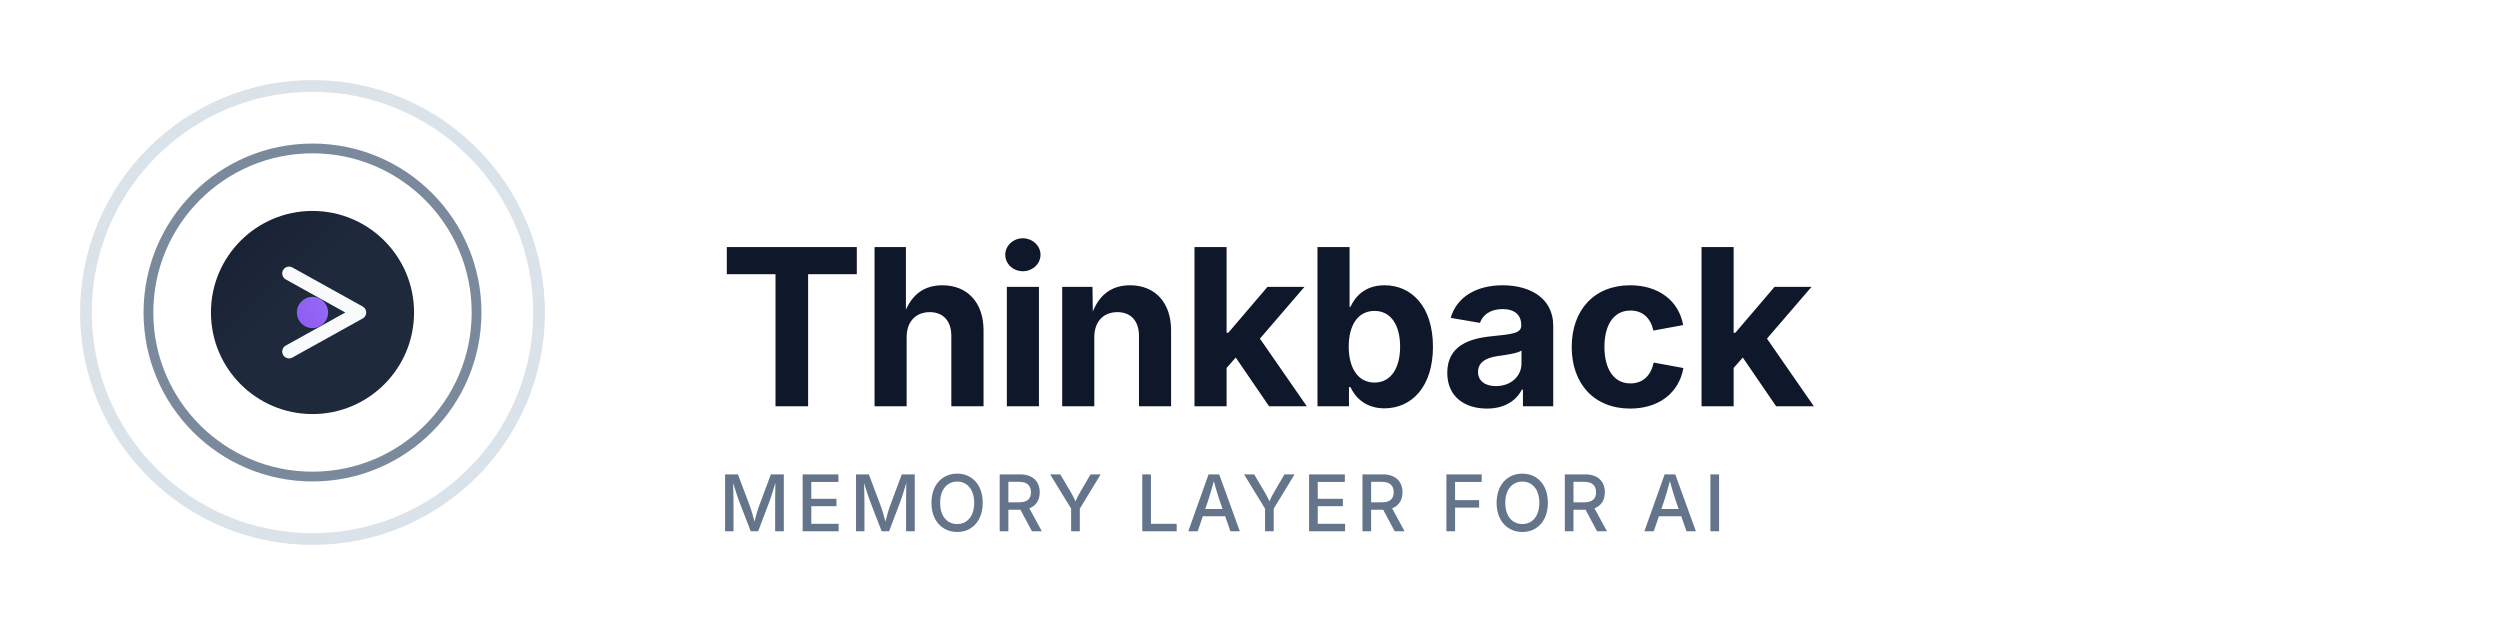
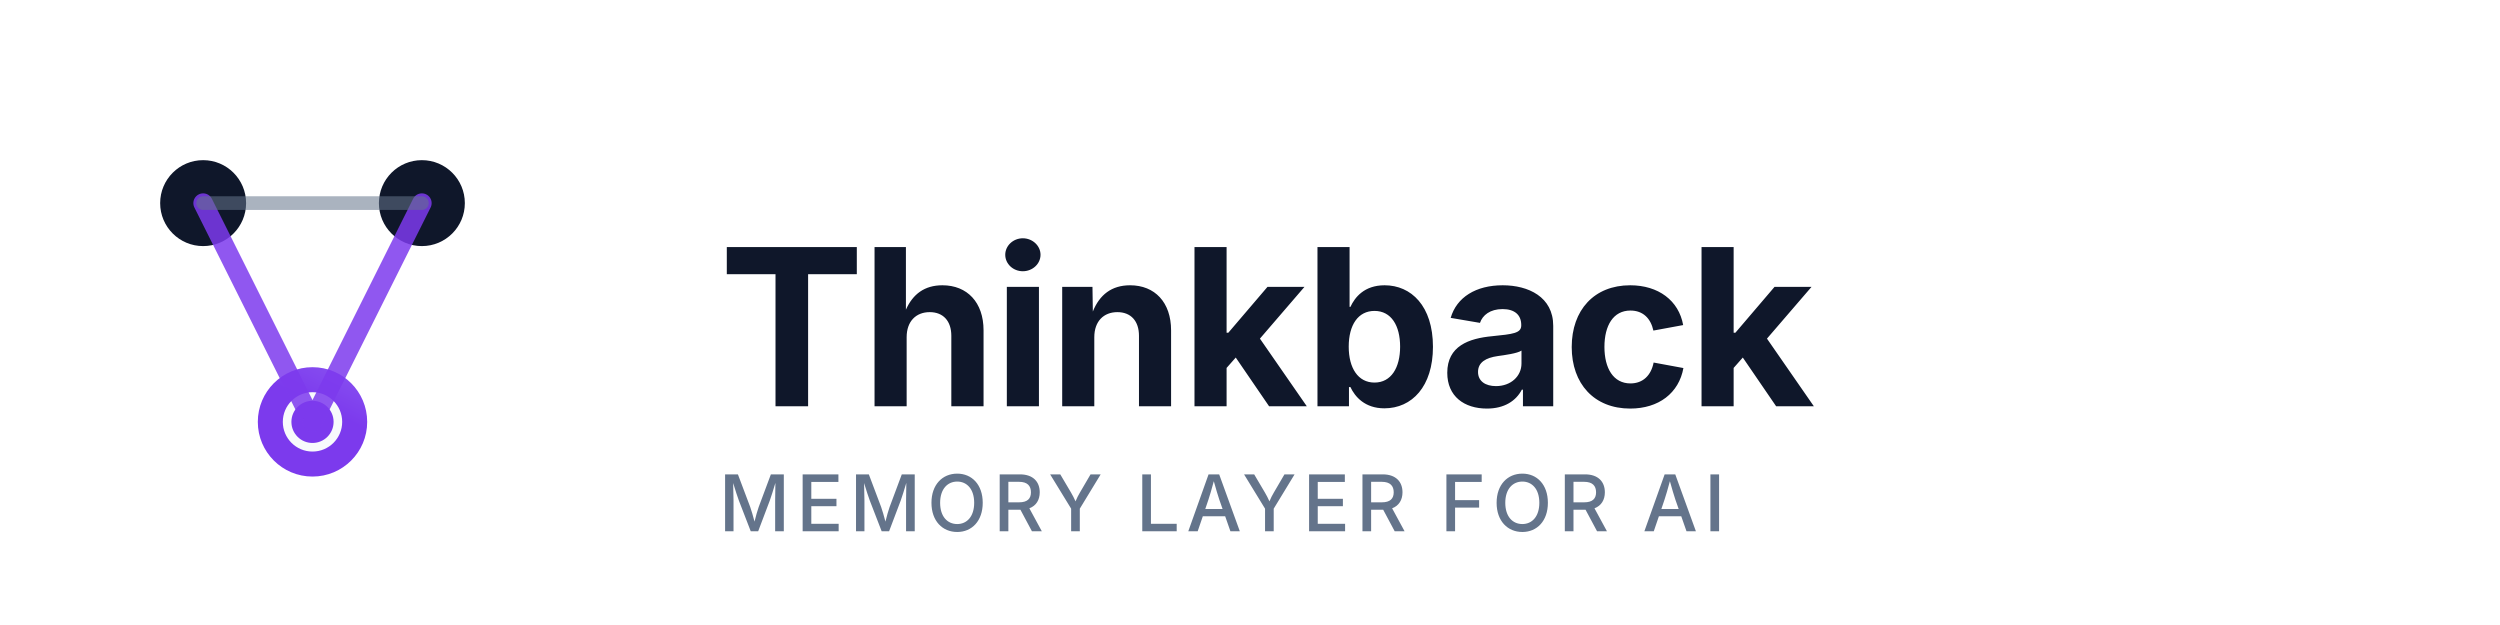
<svg xmlns="http://www.w3.org/2000/svg" viewBox="0 0 320 80" role="img" aria-label="Thinkback">
  <defs>
-     <linearGradient id="tb-wm-core" x1="20" y1="20" x2="60" y2="60" gradientUnits="userSpaceOnUse">
-       <stop offset="0%" stop-color="#0F172A" />
-       <stop offset="100%" stop-color="#1E293B" />
-     </linearGradient>
-     <linearGradient id="tb-wm-violet" x1="20" y1="60" x2="60" y2="20" gradientUnits="userSpaceOnUse">
+     <linearGradient id="tb-wm-violet" x1="22" y1="66" x2="42" y2="26" gradientUnits="userSpaceOnUse">
      <stop offset="0%" stop-color="#7C3AED" />
      <stop offset="100%" stop-color="#A78BFA" />
    </linearGradient>
  </defs>
  <g transform="translate(8, 8) scale(0.5)">
-     <circle cx="64" cy="64" r="58" fill="none" stroke="#CBD5E1" stroke-width="3" opacity="0.7" />
-     <circle cx="64" cy="64" r="42" fill="none" stroke="#64748B" stroke-width="2.5" opacity="0.85" />
-     <circle cx="64" cy="64" r="26" fill="url(#tb-wm-core)" />
-     <path d="M 58 54 L 76 64 L 58 74" fill="none" stroke="#F8FAFC" stroke-width="3.5" stroke-linecap="round" stroke-linejoin="round" />
-     <circle cx="64" cy="64" r="4" fill="url(#tb-wm-violet)" />
+     <circle cx="36" cy="36" r="11" fill="#0F172A" />
+     <circle cx="92" cy="36" r="11" fill="#0F172A" />
+     <circle cx="64" cy="92" r="14" fill="url(#tb-wm-violet)" />
+     <circle cx="64" cy="92" r="6.5" fill="none" stroke="#F8FAFC" stroke-width="2.2" />
+     <circle cx="64" cy="92" r="3" fill="url(#tb-wm-violet)" />
+     <line x1="36" y1="36" x2="64" y2="92" stroke="#7C3AED" stroke-width="5" stroke-linecap="round" opacity="0.85" />
+     <line x1="92" y1="36" x2="64" y2="92" stroke="#7C3AED" stroke-width="5" stroke-linecap="round" opacity="0.85" />
+     <line x1="36" y1="36" x2="92" y2="36" stroke="#64748B" stroke-width="3.5" stroke-linecap="round" opacity="0.55" />
  </g>
  <text x="92" y="52" font-family="system-ui, -apple-system, 'Segoe UI', sans-serif" font-size="28" font-weight="700" fill="#0F172A" letter-spacing="-0.5">
    Thinkback
  </text>
  <text x="92" y="68" font-family="system-ui, -apple-system, 'Segoe UI', sans-serif" font-size="10" font-weight="500" fill="#64748B" letter-spacing="0.8">
    MEMORY LAYER FOR AI
  </text>
</svg>
